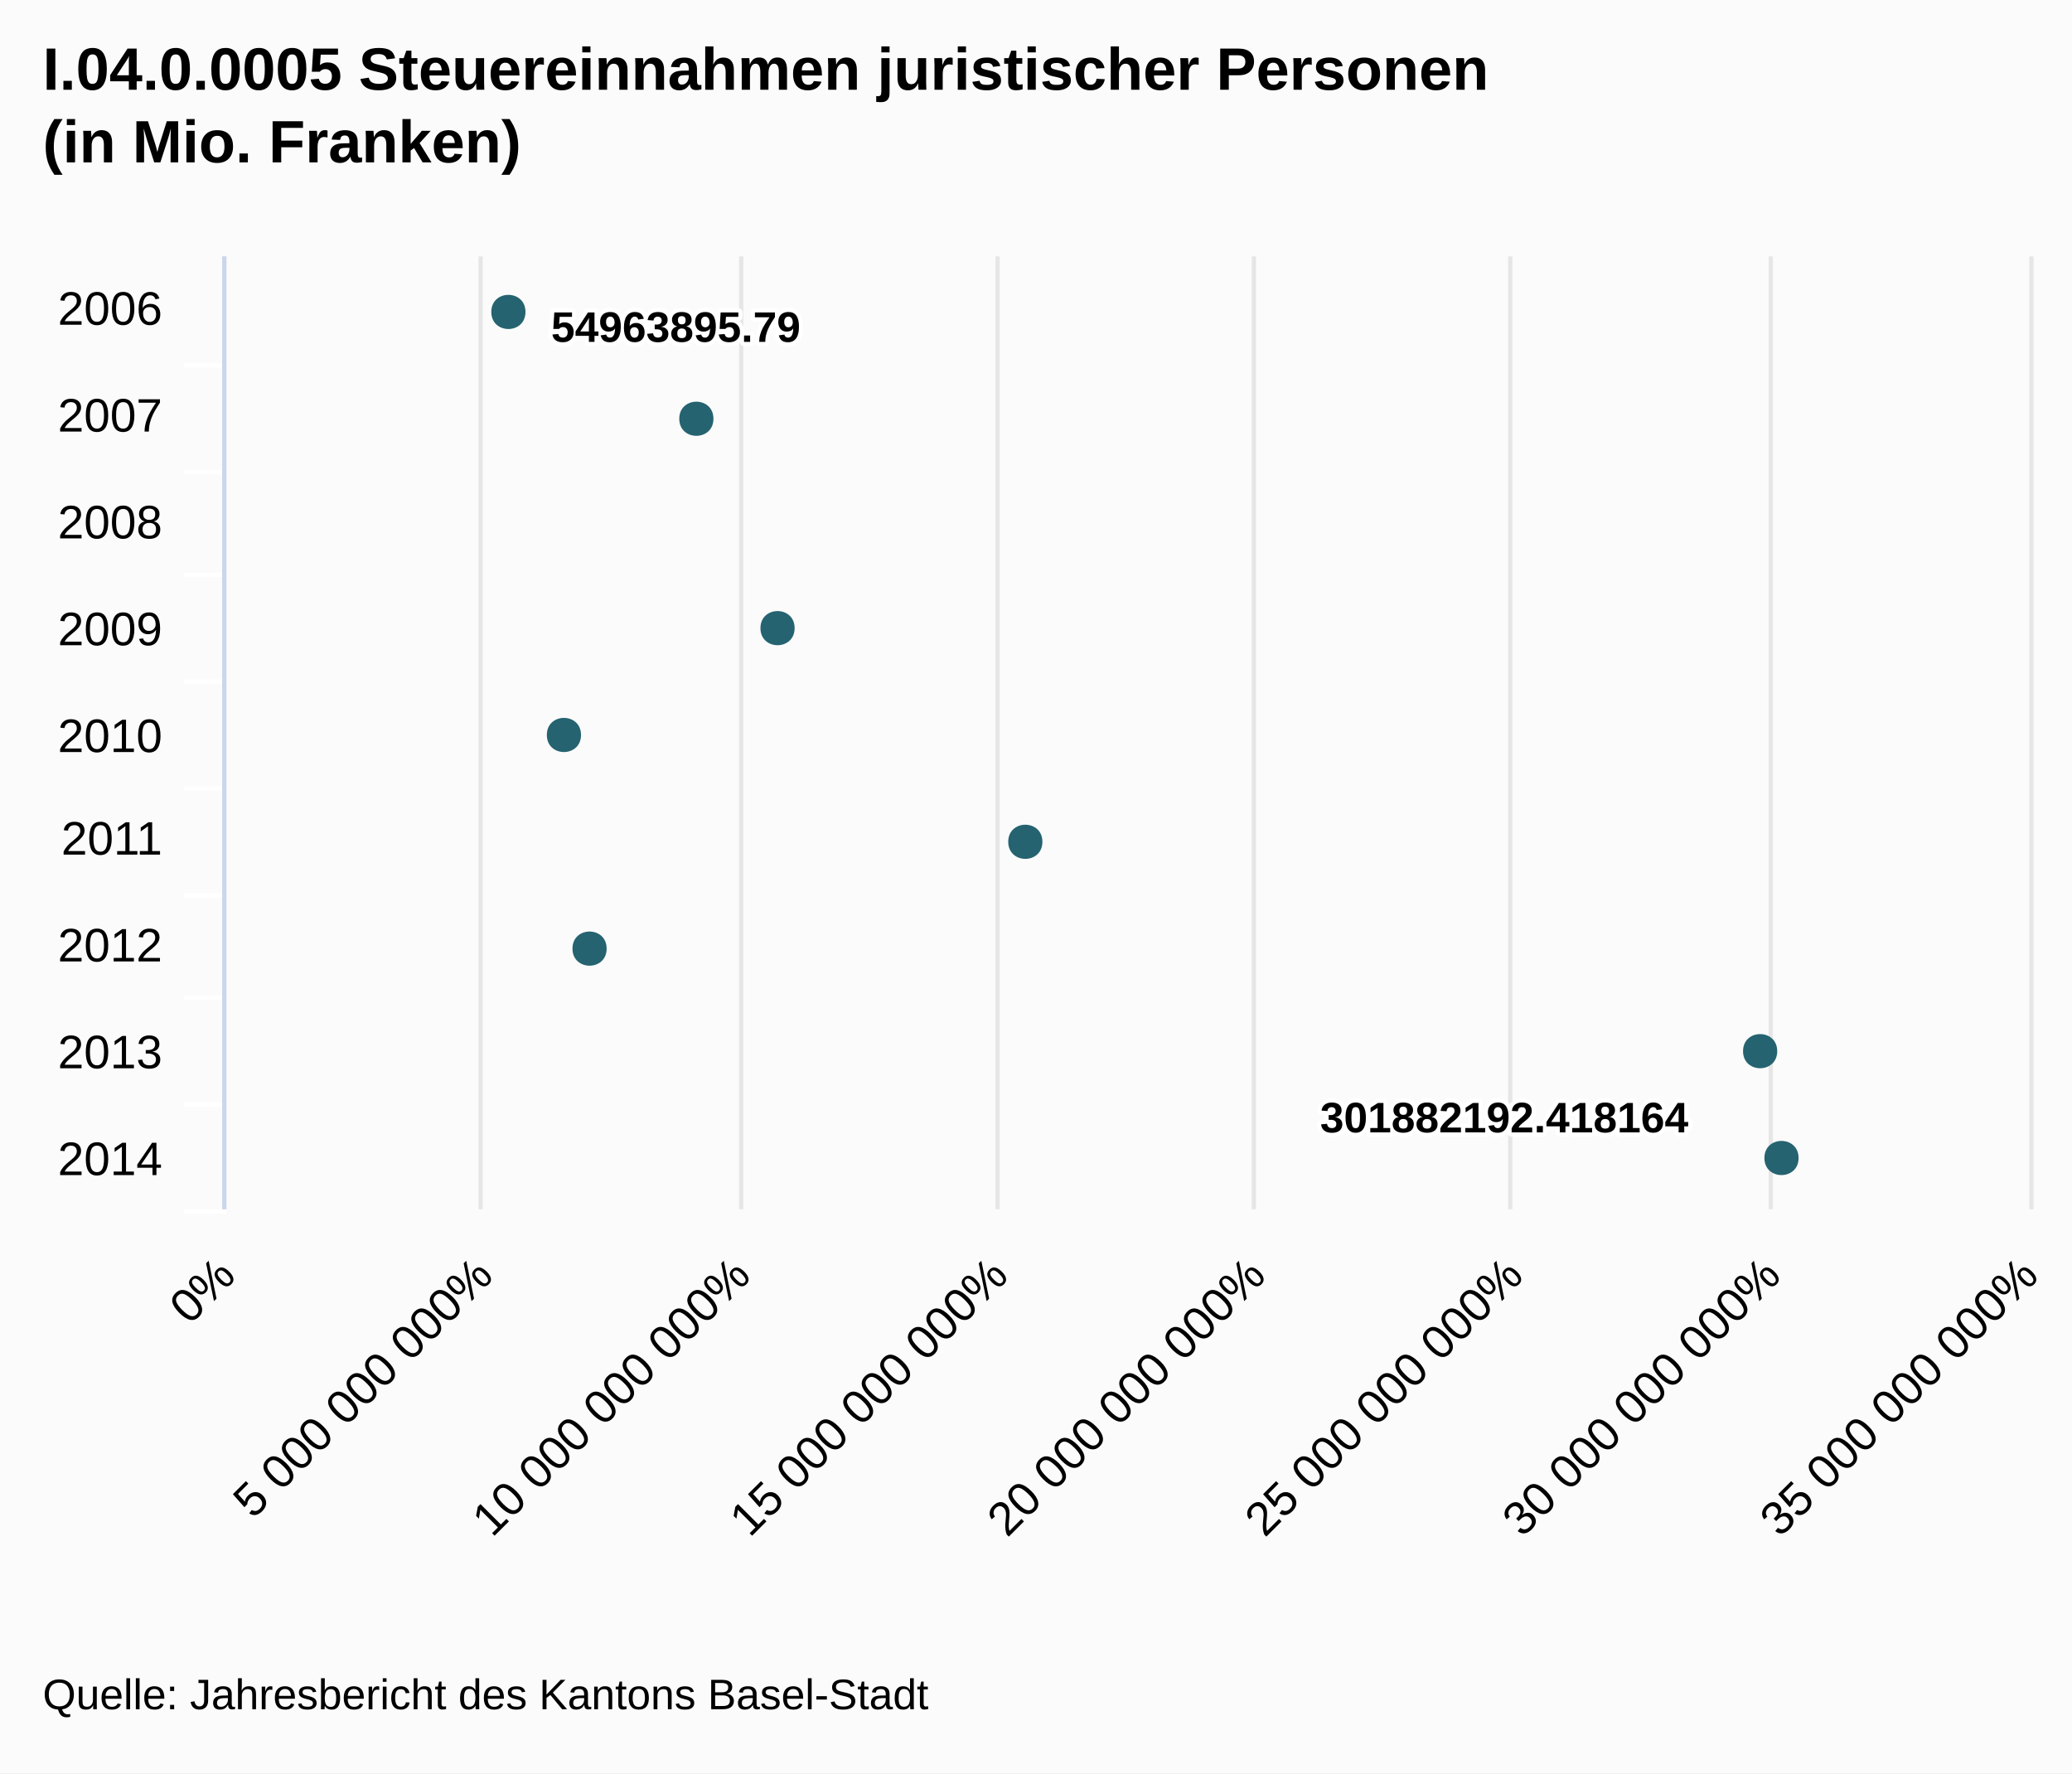
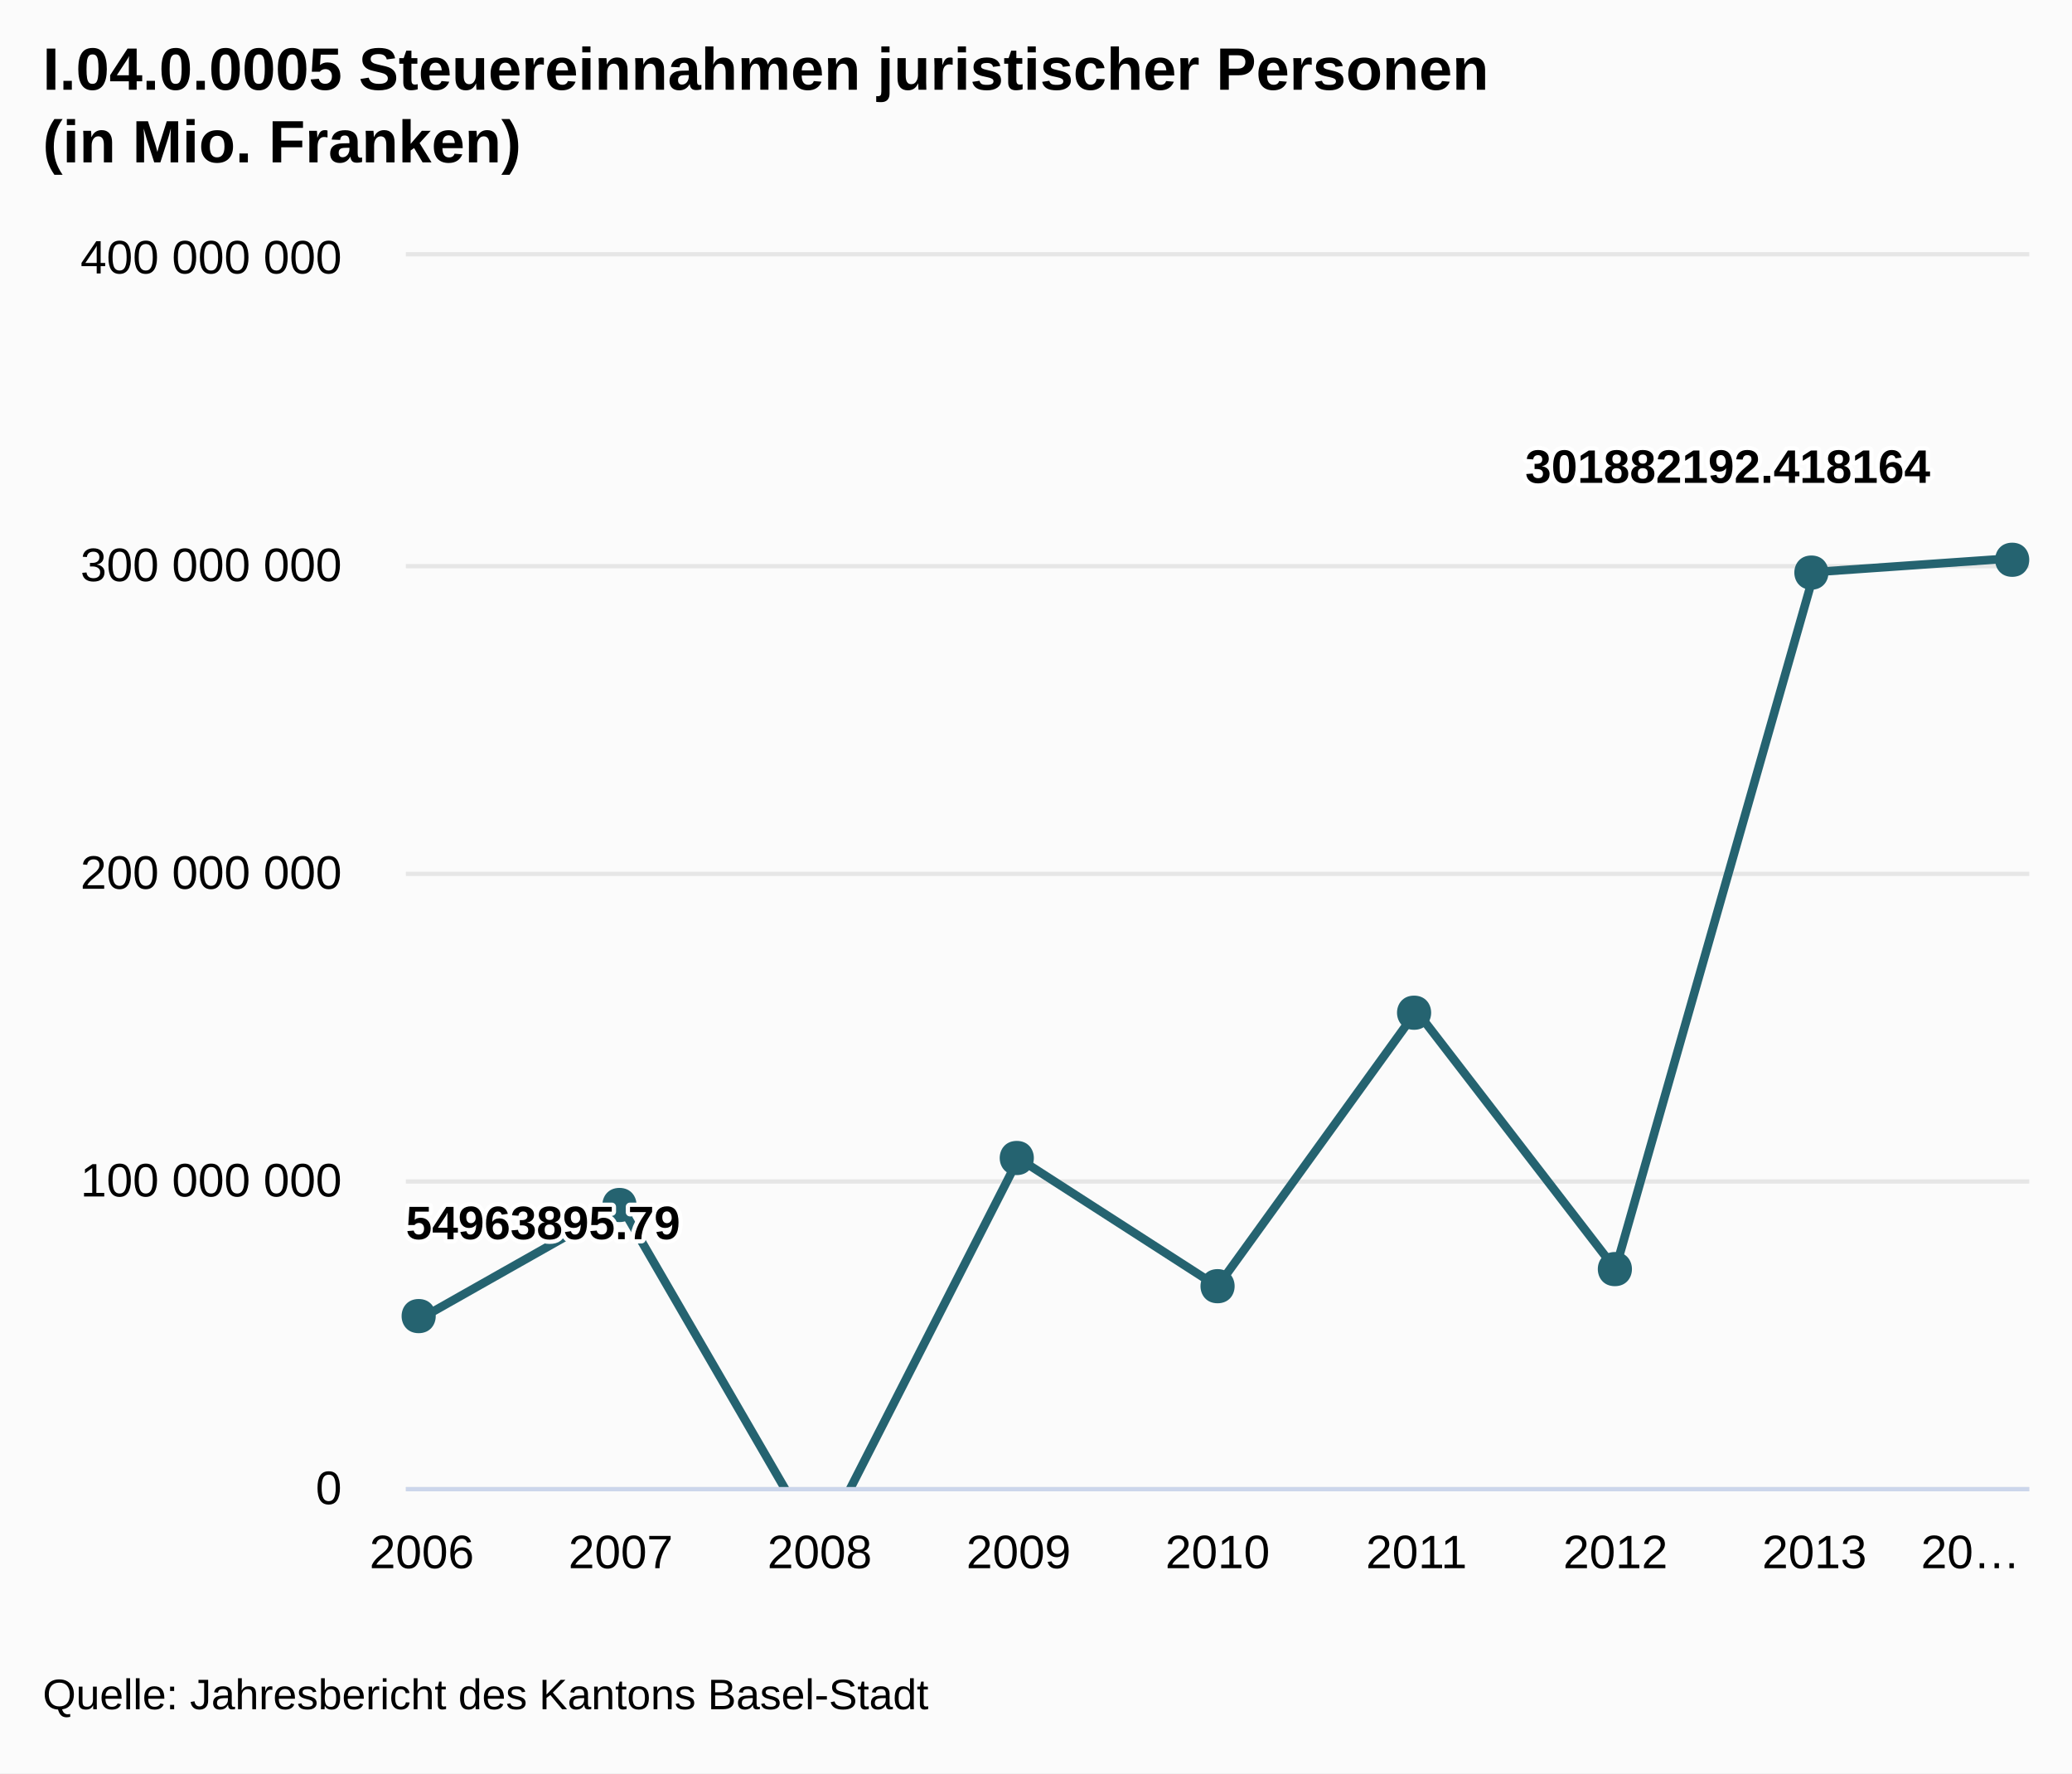
<svg xmlns="http://www.w3.org/2000/svg" class="highcharts-root" viewBox="0 0 485 415" font-family="Arial" font-size="12">
+   <defs>
+     <clipPath id="a">
+       <path fill="none" d="M0 0h380v288H0z" />
+     </clipPath>
+   </defs>
  <rect fill="#fbfbfb" class="highcharts-background" width="485" height="415" rx="0" ry="0" />
-   <path fill="none" class="highcharts-plot-background" d="M53 60h422v223H53z" />
+   <path fill="none" class="highcharts-plot-background" d="M95 60h380v288H95z" />
  <g class="highcharts-grid highcharts-xaxis-grid">
-     <path fill="none" class="highcharts-grid-line" d="M53 85.5h422m-422 25h422m-422 24h422m-422 25h422m-422 25h422m-422 25h422m-422 24h422m-422 25h422m-422 25h422" />
+     <path fill="none" class="highcharts-grid-line" d="M98.5 60v288m46-288v288m47-288v288m46-288v288m47-288v288m47-288v288m46-288v288m47-288v288m46-288v288" />
  </g>
  <g class="highcharts-grid highcharts-yaxis-grid">
-     <path fill="none" stroke="#e6e6e6" class="highcharts-grid-line" d="M52.5 60v223m60-223v223m61-223v223m60-223v223m60-223v223m60-223v223m61-223v223m61-223v223" />
+     <path fill="none" stroke="#e6e6e6" class="highcharts-grid-line" d="M95 348.5h380m-380-72h380m-380-72h380m-380-72h380m-380-73h380" />
  </g>
-   <path fill="none" class="highcharts-plot-border" d="M53 60h422v223H53z" />
+   <path fill="none" class="highcharts-plot-border" d="M95 60h380v288H95z" />
  <g class="highcharts-axis highcharts-xaxis">
-     <path fill="none" class="highcharts-tick" stroke="#FFF" d="M53 85.5H43m10 25H43m10 24H43m10 25H43m10 25H43m10 25H43m10 24H43m10 25H43m10 25H43" />
-     <path fill="none" class="highcharts-axis-line" stroke="#ccd6eb" d="M52.5 60v223" />
+     <path fill="none" class="highcharts-axis-line" stroke="#ccd6eb" d="M95 348.5h380" />
  </g>
  <g class="highcharts-axis highcharts-yaxis">
-     <path fill="none" class="highcharts-axis-line" d="M53 283h422" />
+     <path fill="none" class="highcharts-axis-line" d="M95 60v288" />
  </g>
  <g class="highcharts-series-group">
-     <g class="highcharts-markers highcharts-series-0 highcharts-scatter-series highcharts-color-undefined highcharts-tracker">
-       <path fill="#256370" d="M421 271c0-5.328-8-5.328-8 0s8 5.328 8 0zm-5-25c0-5.328-8-5.328-8 0s8 5.328 8 0zm-274-24c0-5.328-8-5.328-8 0s8 5.328 8 0zm102-25c0-5.328-8-5.328-8 0s8 5.328 8 0zm-108-25c0-5.328-8-5.328-8 0s8 5.328 8 0zm50-25c0-5.328-8-5.328-8 0s8 5.328 8 0zm-19-49c0-5.328-8-5.328-8 0s8 5.328 8 0zm-44-25c0-5.328-8-5.328-8 0s8 5.328 8 0z" class="highcharts-point" />
+     <g class="highcharts-series highcharts-series-0 highcharts-line-series highcharts-color-undefined" transform="translate(95 60)" clip-path="url(#a)">
+       <path fill="none" d="M3.725 248.426l46.57-26.33 46.568 80.31 46.568-91.31L190 241.079l46.569-64.48 46.568 60.42L329.706 73.88l46.569-3.235" class="highcharts-graph" stroke="#256370" stroke-width="2" stroke-linejoin="round" stroke-linecap="round" />
+       <path fill="none" d="M-6.275 248.426h10l46.57-26.33 46.568 80.31 46.568-91.31L190 241.079l46.569-64.48 46.568 60.42L329.706 73.88l46.569-3.235h10" stroke-linejoin="round" stroke="rgba(192,192,192,0)" stroke-width="22" class="highcharts-tracker" />
+     </g>
+     <g class="highcharts-markers highcharts-series-0 highcharts-line-series highcharts-color-undefined highcharts-tracker">
+       <path fill="#256370" d="M471 127c5.328 0 5.328 8 0 8s-5.328-8 0-8zm-47 3c5.328 0 5.328 8 0 8s-5.328-8 0-8zm-46 163c5.328 0 5.328 8 0 8s-5.328-8 0-8zm-47-60c5.328 0 5.328 8 0 8s-5.328-8 0-8zm-46 64c5.328 0 5.328 8 0 8s-5.328-8 0-8zm-47-30c5.328 0 5.328 8 0 8s-5.328-8 0-8zm-93 11c5.328 0 5.328 8 0 8s-5.328-8 0-8zm-47 26c5.328 0 5.328 8 0 8s-5.328-8 0-8z" class="highcharts-point" />
    </g>
  </g>
  <text x="10" class="highcharts-title" style="width:421px" y="21" color="#000" font-size="14" font-weight="700">
    <tspan>I.04.0.0005 Steuereinnahmen juristischer Personen</tspan>
    <tspan dy="17" x="10">(in Mio. Franken)</tspan>
  </text>
-   <g class="highcharts-data-labels highcharts-series-0 highcharts-scatter-series highcharts-color-undefined highcharts-tracker">
-     <text x="5" style="text-outline:1px contrast" y="15" font-size="10" font-weight="700" color="#000" transform="translate(124 65)" class="highcharts-label highcharts-data-label highcharts-data-label-color-undefined">
-       <tspan x="5" y="15" class="highcharts-text-outline" fill="#FFF" stroke="#FFF" stroke-width="2" stroke-linejoin="round">54963895.79</tspan>
-       <tspan x="5" y="15">54963895.79</tspan>
+   <g class="highcharts-data-labels highcharts-series-0 highcharts-line-series highcharts-color-undefined">
+     <text x="5" style="text-outline:1px contrast" y="16" font-size="11" font-weight="700" color="#000" transform="translate(90 274)" class="highcharts-label highcharts-data-label highcharts-data-label-color-undefined">
+       <tspan x="5" y="16" class="highcharts-text-outline" fill="#FFF" stroke="#FFF" stroke-width="2" stroke-linejoin="round">54963895.79</tspan>
+       <tspan x="5" y="16">54963895.79</tspan>
    </text>
-     <text x="5" style="text-outline:1px contrast" y="15" font-size="10" font-weight="700" color="#000" transform="translate(304 250)" class="highcharts-label highcharts-data-label highcharts-data-label-color-undefined">
-       <tspan x="5" y="15" class="highcharts-text-outline" fill="#FFF" stroke="#FFF" stroke-width="2" stroke-linejoin="round">301882192.418164</tspan>
-       <tspan x="5" y="15">301882192.418164</tspan>
+     <text x="5" style="text-outline:1px contrast" y="16" font-size="11" font-weight="700" color="#000" transform="translate(352 97)" class="highcharts-label highcharts-data-label highcharts-data-label-color-undefined">
+       <tspan x="5" y="16" class="highcharts-text-outline" fill="#FFF" stroke="#FFF" stroke-width="2" stroke-linejoin="round">301882192.418164</tspan>
+       <tspan x="5" y="16">301882192.418164</tspan>
    </text>
  </g>
-   <g class="highcharts-axis-labels highcharts-xaxis-labels" text-anchor="end" color="#000" cursor="default" font-size="11">
-     <text x="38" style="width:150px" y="76">
-       <tspan>2006</tspan>
-     </text>
-     <text x="38" style="width:150px" y="101">
-       <tspan>2007</tspan>
-     </text>
-     <text x="38" style="width:150px" y="126">
-       <tspan>2008</tspan>
-     </text>
-     <text x="38" style="width:150px" y="151">
-       <tspan>2009</tspan>
-     </text>
-     <text x="38" style="width:150px" y="176">
-       <tspan>2010</tspan>
-     </text>
-     <text x="38" style="width:150px" y="200">
-       <tspan>2011</tspan>
-     </text>
-     <text x="38" style="width:150px" y="225">
-       <tspan>2012</tspan>
-     </text>
-     <text x="38" style="width:150px" y="250">
-       <tspan>2013</tspan>
-     </text>
-     <text x="38" style="width:150px" y="275">
-       <tspan>2014</tspan>
+   <g class="highcharts-axis-labels highcharts-xaxis-labels" text-anchor="middle" color="#000" cursor="default" font-size="11">
+     <text x="98.725" y="367">
+             2006
+         </text>
+     <text x="145.294" y="367">
+             2007
+         </text>
+     <text x="191.863" y="367">
+             2008
+         </text>
+     <text x="238.431" y="367">
+             2009
+         </text>
+     <text x="285" y="367">
+             2010
+         </text>
+     <text x="331.569" y="367">
+             2011
+         </text>
+     <text x="378.137" y="367">
+             2012
+         </text>
+     <text x="424.706" y="367">
+             2013
+         </text>
+     <text x="461.262" style="width:27.475" y="367" text-overflow="ellipsis">
+       <tspan>20…</tspan>
    </text>
  </g>
  <g class="highcharts-axis-labels highcharts-yaxis-labels" text-anchor="end" color="#000" cursor="default" font-size="11">
-     <text x="55.593" style="width:415px" transform="rotate(-45 55.593 299)" y="299" text-overflow="ellipsis">
-       <tspan>0%</tspan>
+     <text x="80" style="width:150px" y="352">
+       <tspan>0</tspan>
    </text>
-     <text x="115.878" style="width:415px" transform="rotate(-45 115.878 299)" y="299" text-overflow="ellipsis">
-       <tspan>5 000 000 000%</tspan>
+     <text x="80" style="width:150px" y="280">
+       <tspan>100 000 000</tspan>
    </text>
-     <text x="176.164" style="width:415px" transform="rotate(-45 176.164 299)" y="299" text-overflow="ellipsis">
-       <tspan>10 000 000 000%</tspan>
+     <text x="80" style="width:150px" y="208">
+       <tspan>200 000 000</tspan>
    </text>
-     <text x="236.45" style="width:415px" transform="rotate(-45 236.45 299)" y="299" text-overflow="ellipsis">
-       <tspan>15 000 000 000%</tspan>
+     <text x="80" style="width:150px" y="136">
+       <tspan>300 000 000</tspan>
    </text>
-     <text x="296.736" style="width:415px" transform="rotate(-45 296.736 299)" y="299" text-overflow="ellipsis">
-       <tspan>20 000 000 000%</tspan>
-     </text>
-     <text x="357.021" style="width:415px" transform="rotate(-45 357.021 299)" y="299" text-overflow="ellipsis">
-       <tspan>25 000 000 000%</tspan>
-     </text>
-     <text x="417.307" style="width:415px" transform="rotate(-45 417.307 299)" y="299" text-overflow="ellipsis">
-       <tspan>30 000 000 000%</tspan>
-     </text>
-     <text x="477.593" style="width:415px" transform="rotate(-45 477.593 299)" y="299" text-overflow="ellipsis">
-       <tspan>35 000 000 000%</tspan>
+     <text x="80" style="width:150px" y="64">
+       <tspan>400 000 000</tspan>
    </text>
  </g>
  <text x="10" class="highcharts-credits" y="400" cursor="default" color="#000" font-size="10">
    <tspan>Quelle: Jahresbericht des Kantons Basel-Stadt</tspan>
  </text>
</svg>
